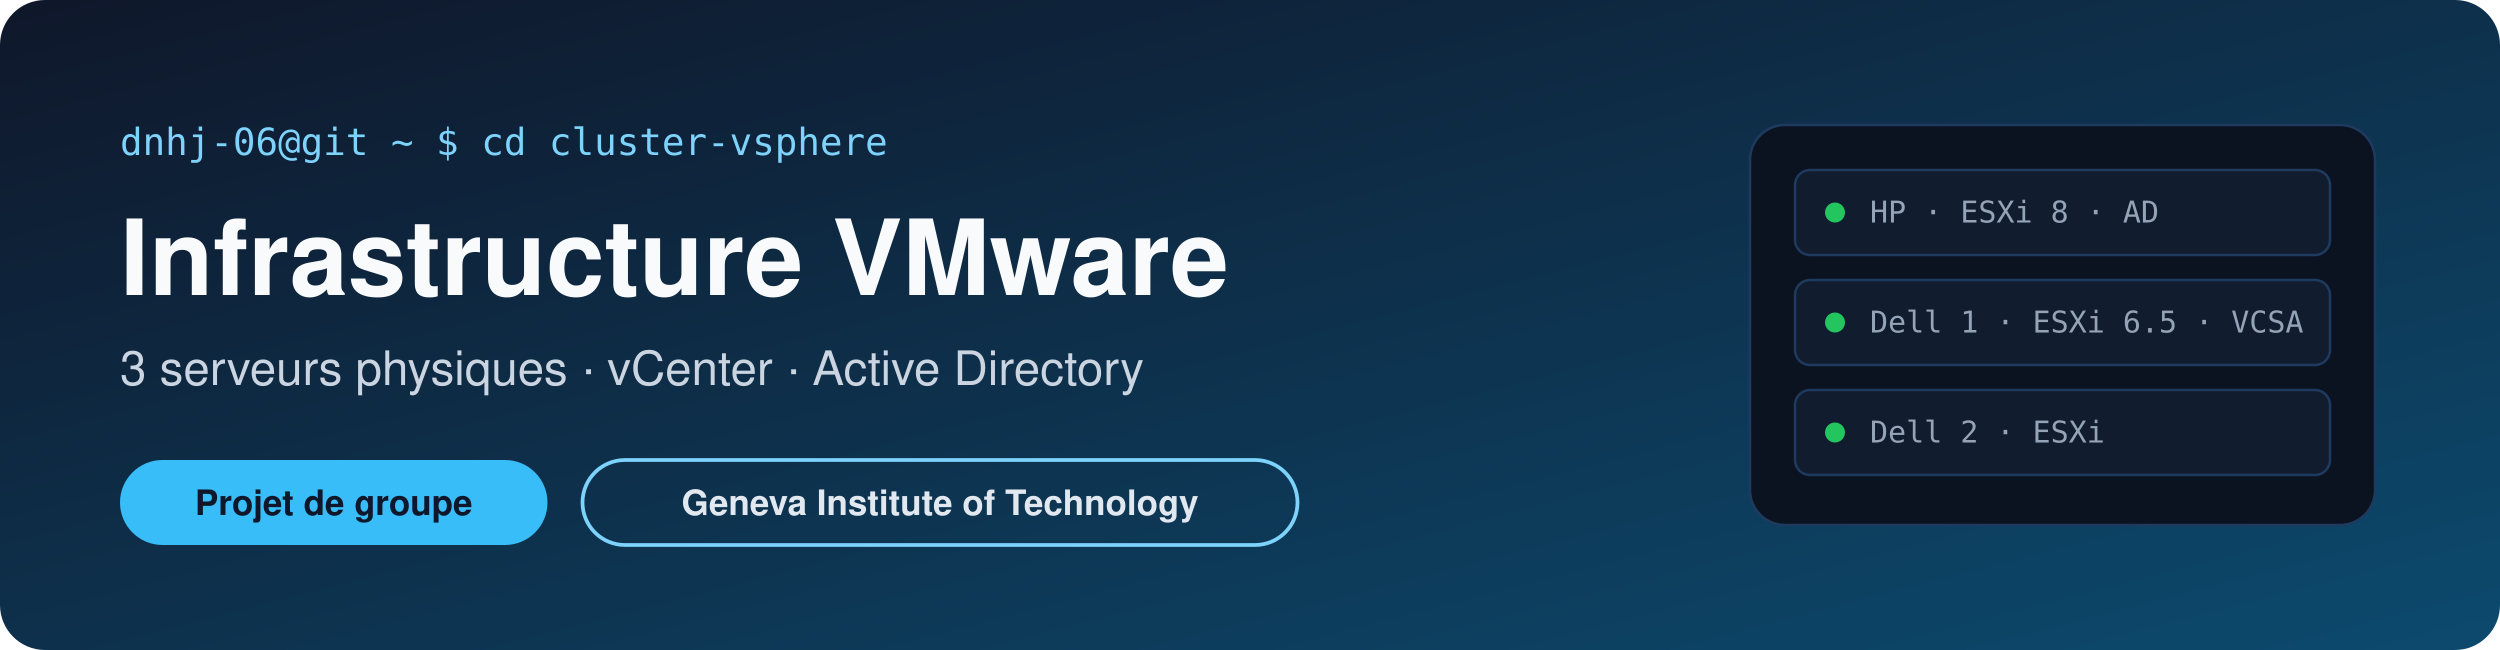
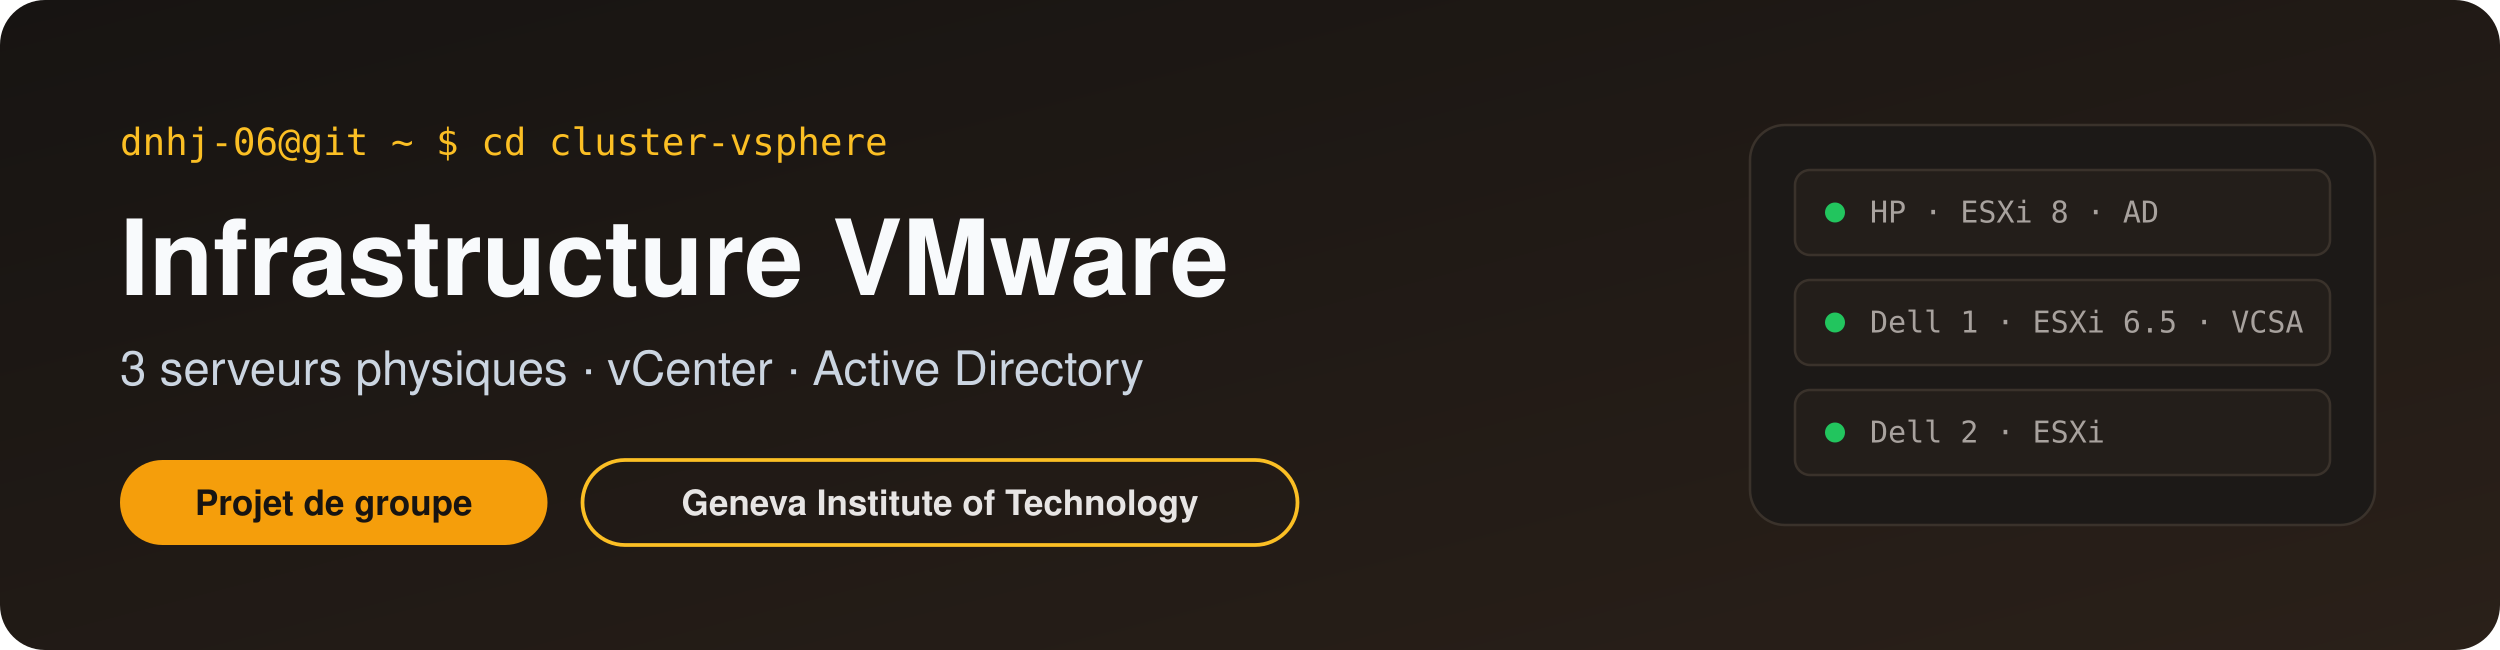
<svg xmlns="http://www.w3.org/2000/svg" viewBox="0 0 1000 260" width="1000" height="260" font-family="Segoe UI, Helvetica, Arial, sans-serif">
  <defs>
    <linearGradient id="bg" x1="0" y1="0" x2="1" y2="1">
-       <stop offset="0" stop-color="#0f172a" />
-       <stop offset="1" stop-color="#0c4a6e" />
+       <stop offset="0" stop-color="#171412" />
+       <stop offset="1" stop-color="#2a2019" />
    </linearGradient>
  </defs>
  <rect width="1000" height="260" rx="18" fill="url(#bg)" />
-   <text x="48" y="62" fill="#7dd3fc" font-size="15" font-family="Consolas, monospace">dnhj-06@git ~ $ cd cluster-vsphere</text>
+   <text x="48" y="62" fill="#fbbf24" font-size="15" font-family="Consolas, monospace">dnhj-06@git ~ $ cd cluster-vsphere</text>
  <text x="48" y="118" fill="#f8fafc" font-size="42" font-weight="700">Infrastructure VMware</text>
  <text x="48" y="154" fill="#cbd5e1" font-size="19">3 serveurs physiques · vCenter · Active Directory</text>
  <g font-size="14" font-weight="600">
-     <rect x="48" y="184" width="171" height="34" rx="17" fill="#38bdf8" />
-     <text x="133.5" y="206" fill="#0f172a" text-anchor="middle">Projet de groupe</text>
-     <rect x="233" y="184" width="286" height="34" rx="17" fill="none" stroke="#7dd3fc" stroke-width="1.5" />
-     <text x="376.0" y="206" fill="#e2e8f0" text-anchor="middle">Geneva Institute of Technology</text>
+     <rect x="48" y="184" width="171" height="34" rx="17" fill="#f59e0b" />
+     <text x="133.5" y="206" fill="#171412" text-anchor="middle">Projet de groupe</text>
+     <rect x="233" y="184" width="286" height="34" rx="17" fill="none" stroke="#fbbf24" stroke-width="1.5" />
+     <text x="376.0" y="206" fill="#e7e5e4" text-anchor="middle">Geneva Institute of Technology</text>
  </g>
  <g transform="translate(700,50)">
-     <rect x="0" y="0" width="250" height="160" rx="14" fill="#0b1220" stroke="#1e3a5f" />
-     <g font-size="12" font-family="Consolas, monospace" fill="#94a3b8">
-       <rect x="18" y="18" width="214" height="34" rx="6" fill="#111c2e" stroke="#1e3a5f" />
+     <rect x="0" y="0" width="250" height="160" rx="14" fill="#1c1917" stroke="#3a322b" />
+     <g font-size="12" font-family="Consolas, monospace" fill="#a8a29e">
+       <rect x="18" y="18" width="214" height="34" rx="6" fill="#231e1a" stroke="#3a322b" />
      <circle cx="34" cy="35" r="4" fill="#22c55e" />
      <text x="48" y="39">HP · ESXi 8 · AD</text>
-       <rect x="18" y="62" width="214" height="34" rx="6" fill="#111c2e" stroke="#1e3a5f" />
+       <rect x="18" y="62" width="214" height="34" rx="6" fill="#231e1a" stroke="#3a322b" />
      <circle cx="34" cy="79" r="4" fill="#22c55e" />
      <text x="48" y="83">Dell 1 · ESXi 6.5 · VCSA</text>
-       <rect x="18" y="106" width="214" height="34" rx="6" fill="#111c2e" stroke="#1e3a5f" />
+       <rect x="18" y="106" width="214" height="34" rx="6" fill="#231e1a" stroke="#3a322b" />
      <circle cx="34" cy="123" r="4" fill="#22c55e" />
      <text x="48" y="127">Dell 2 · ESXi</text>
    </g>
  </g>
</svg>
